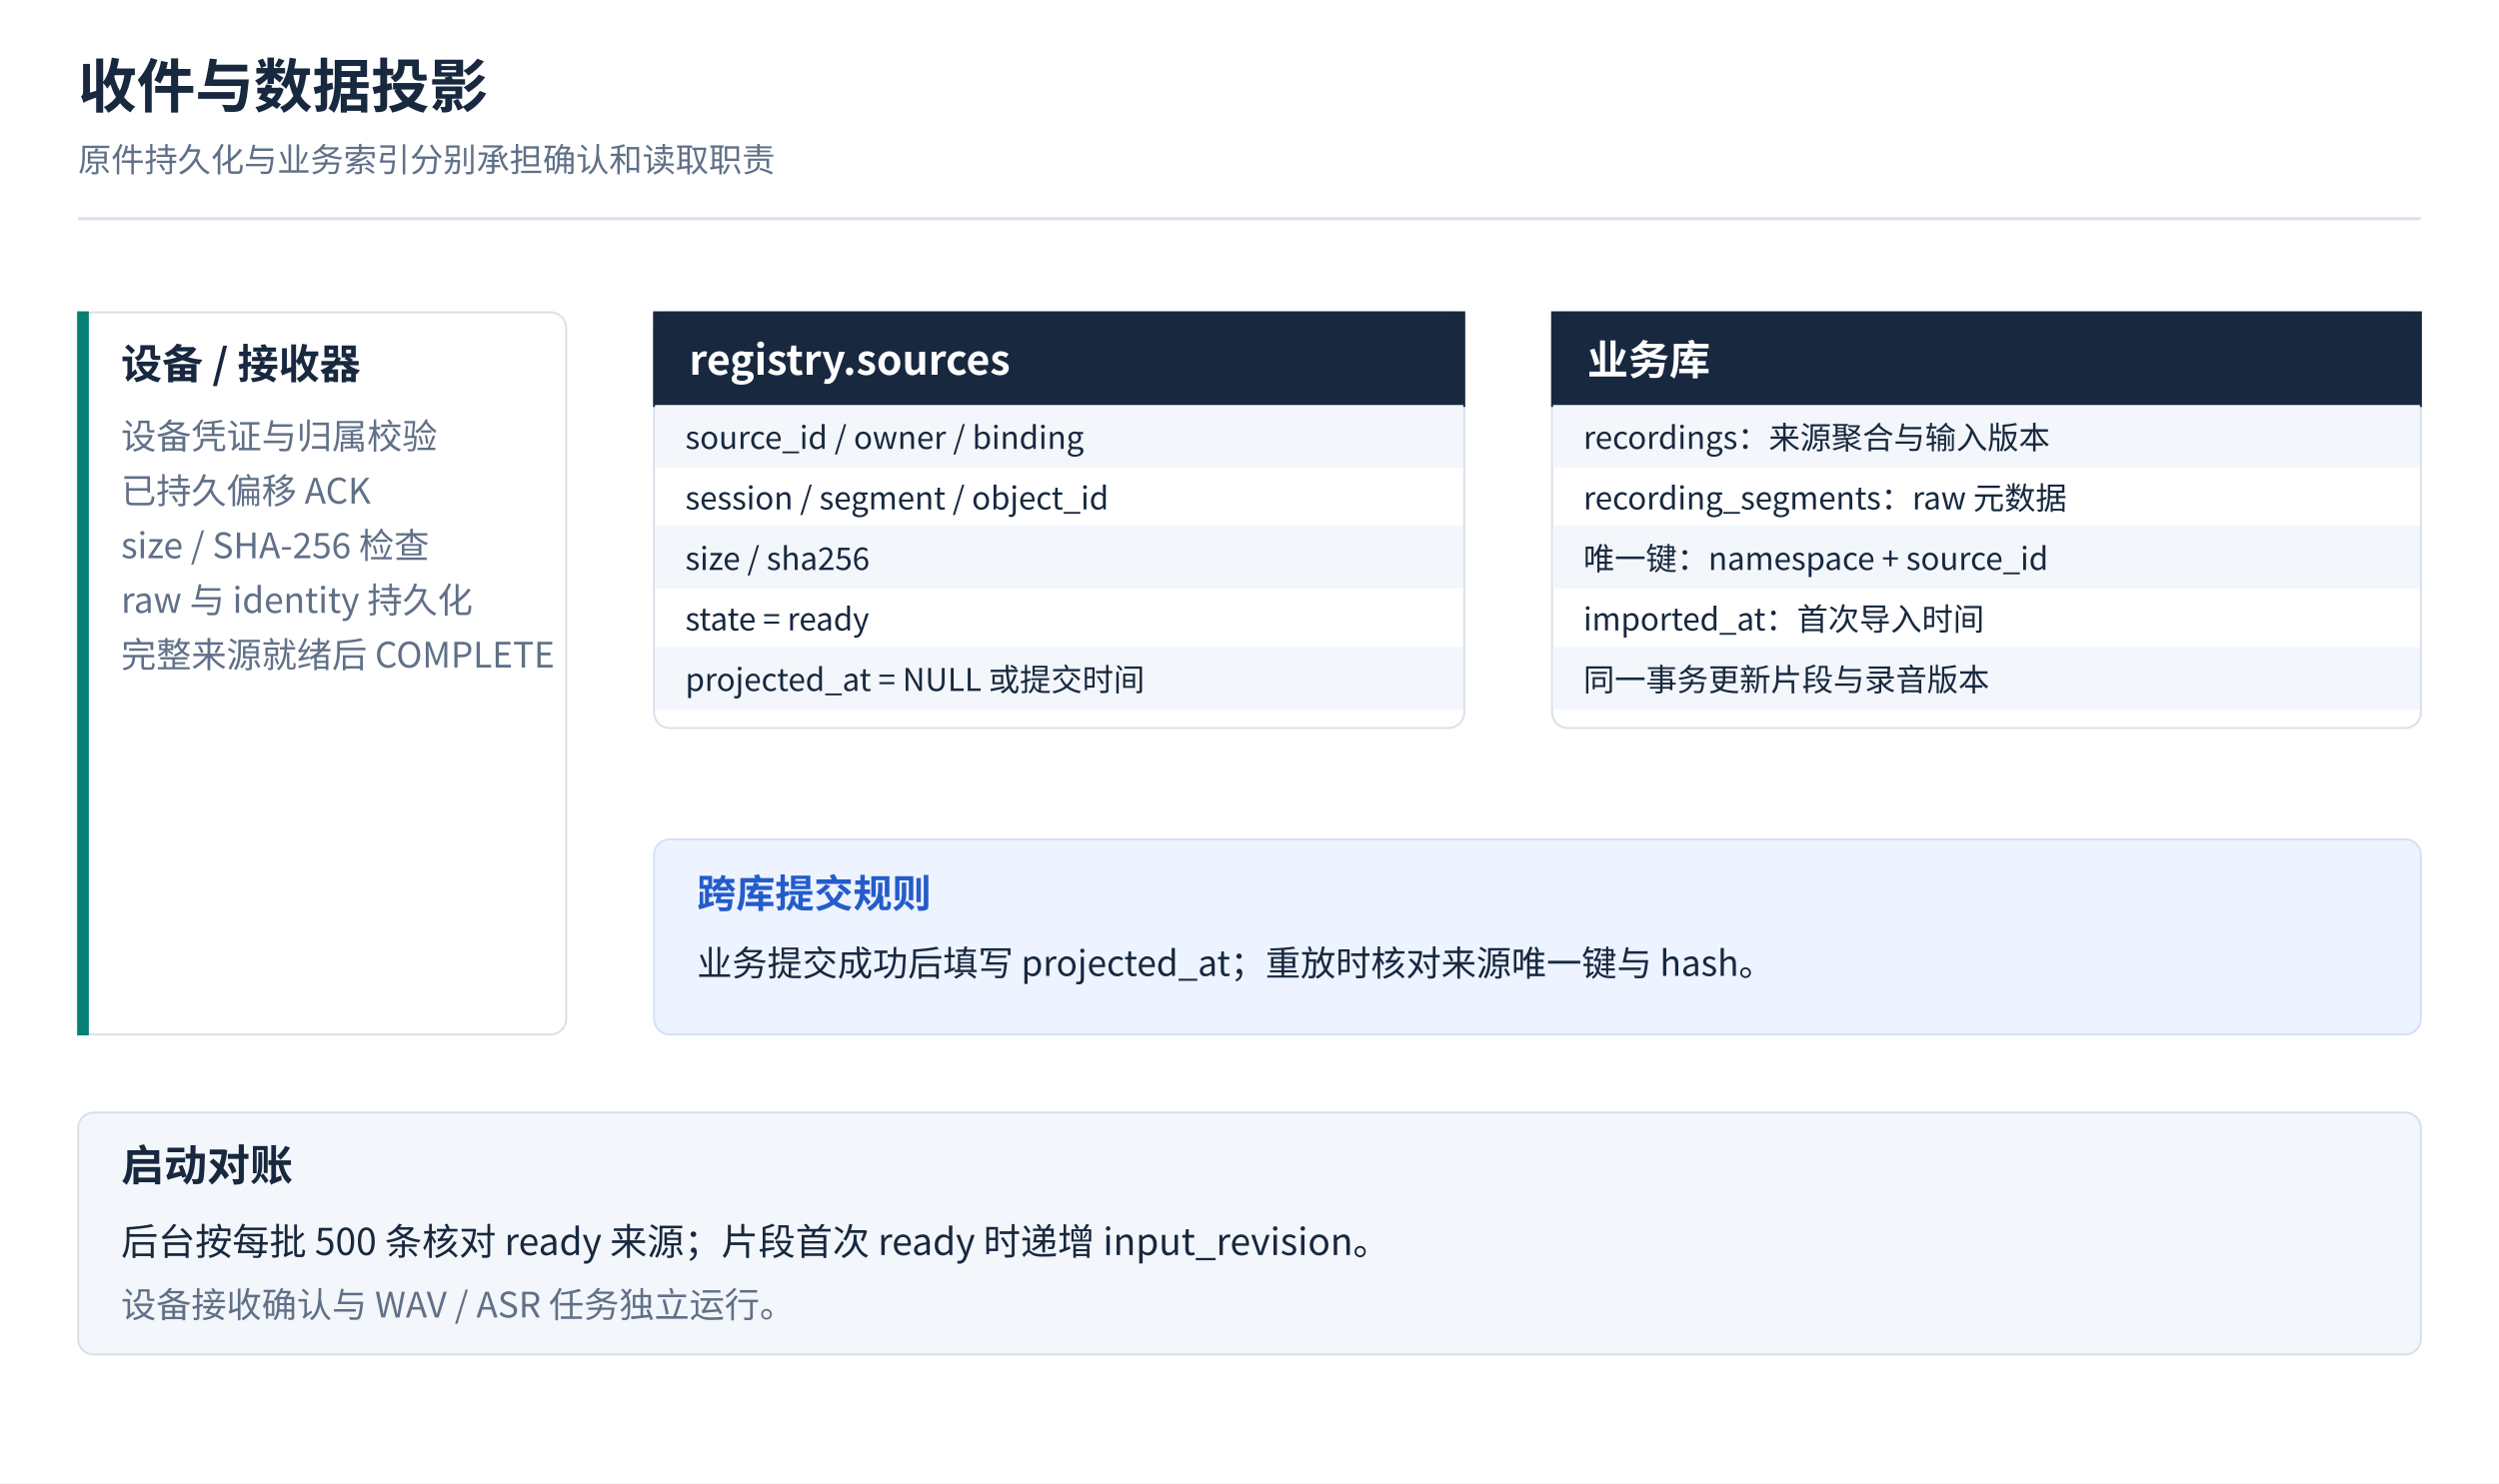
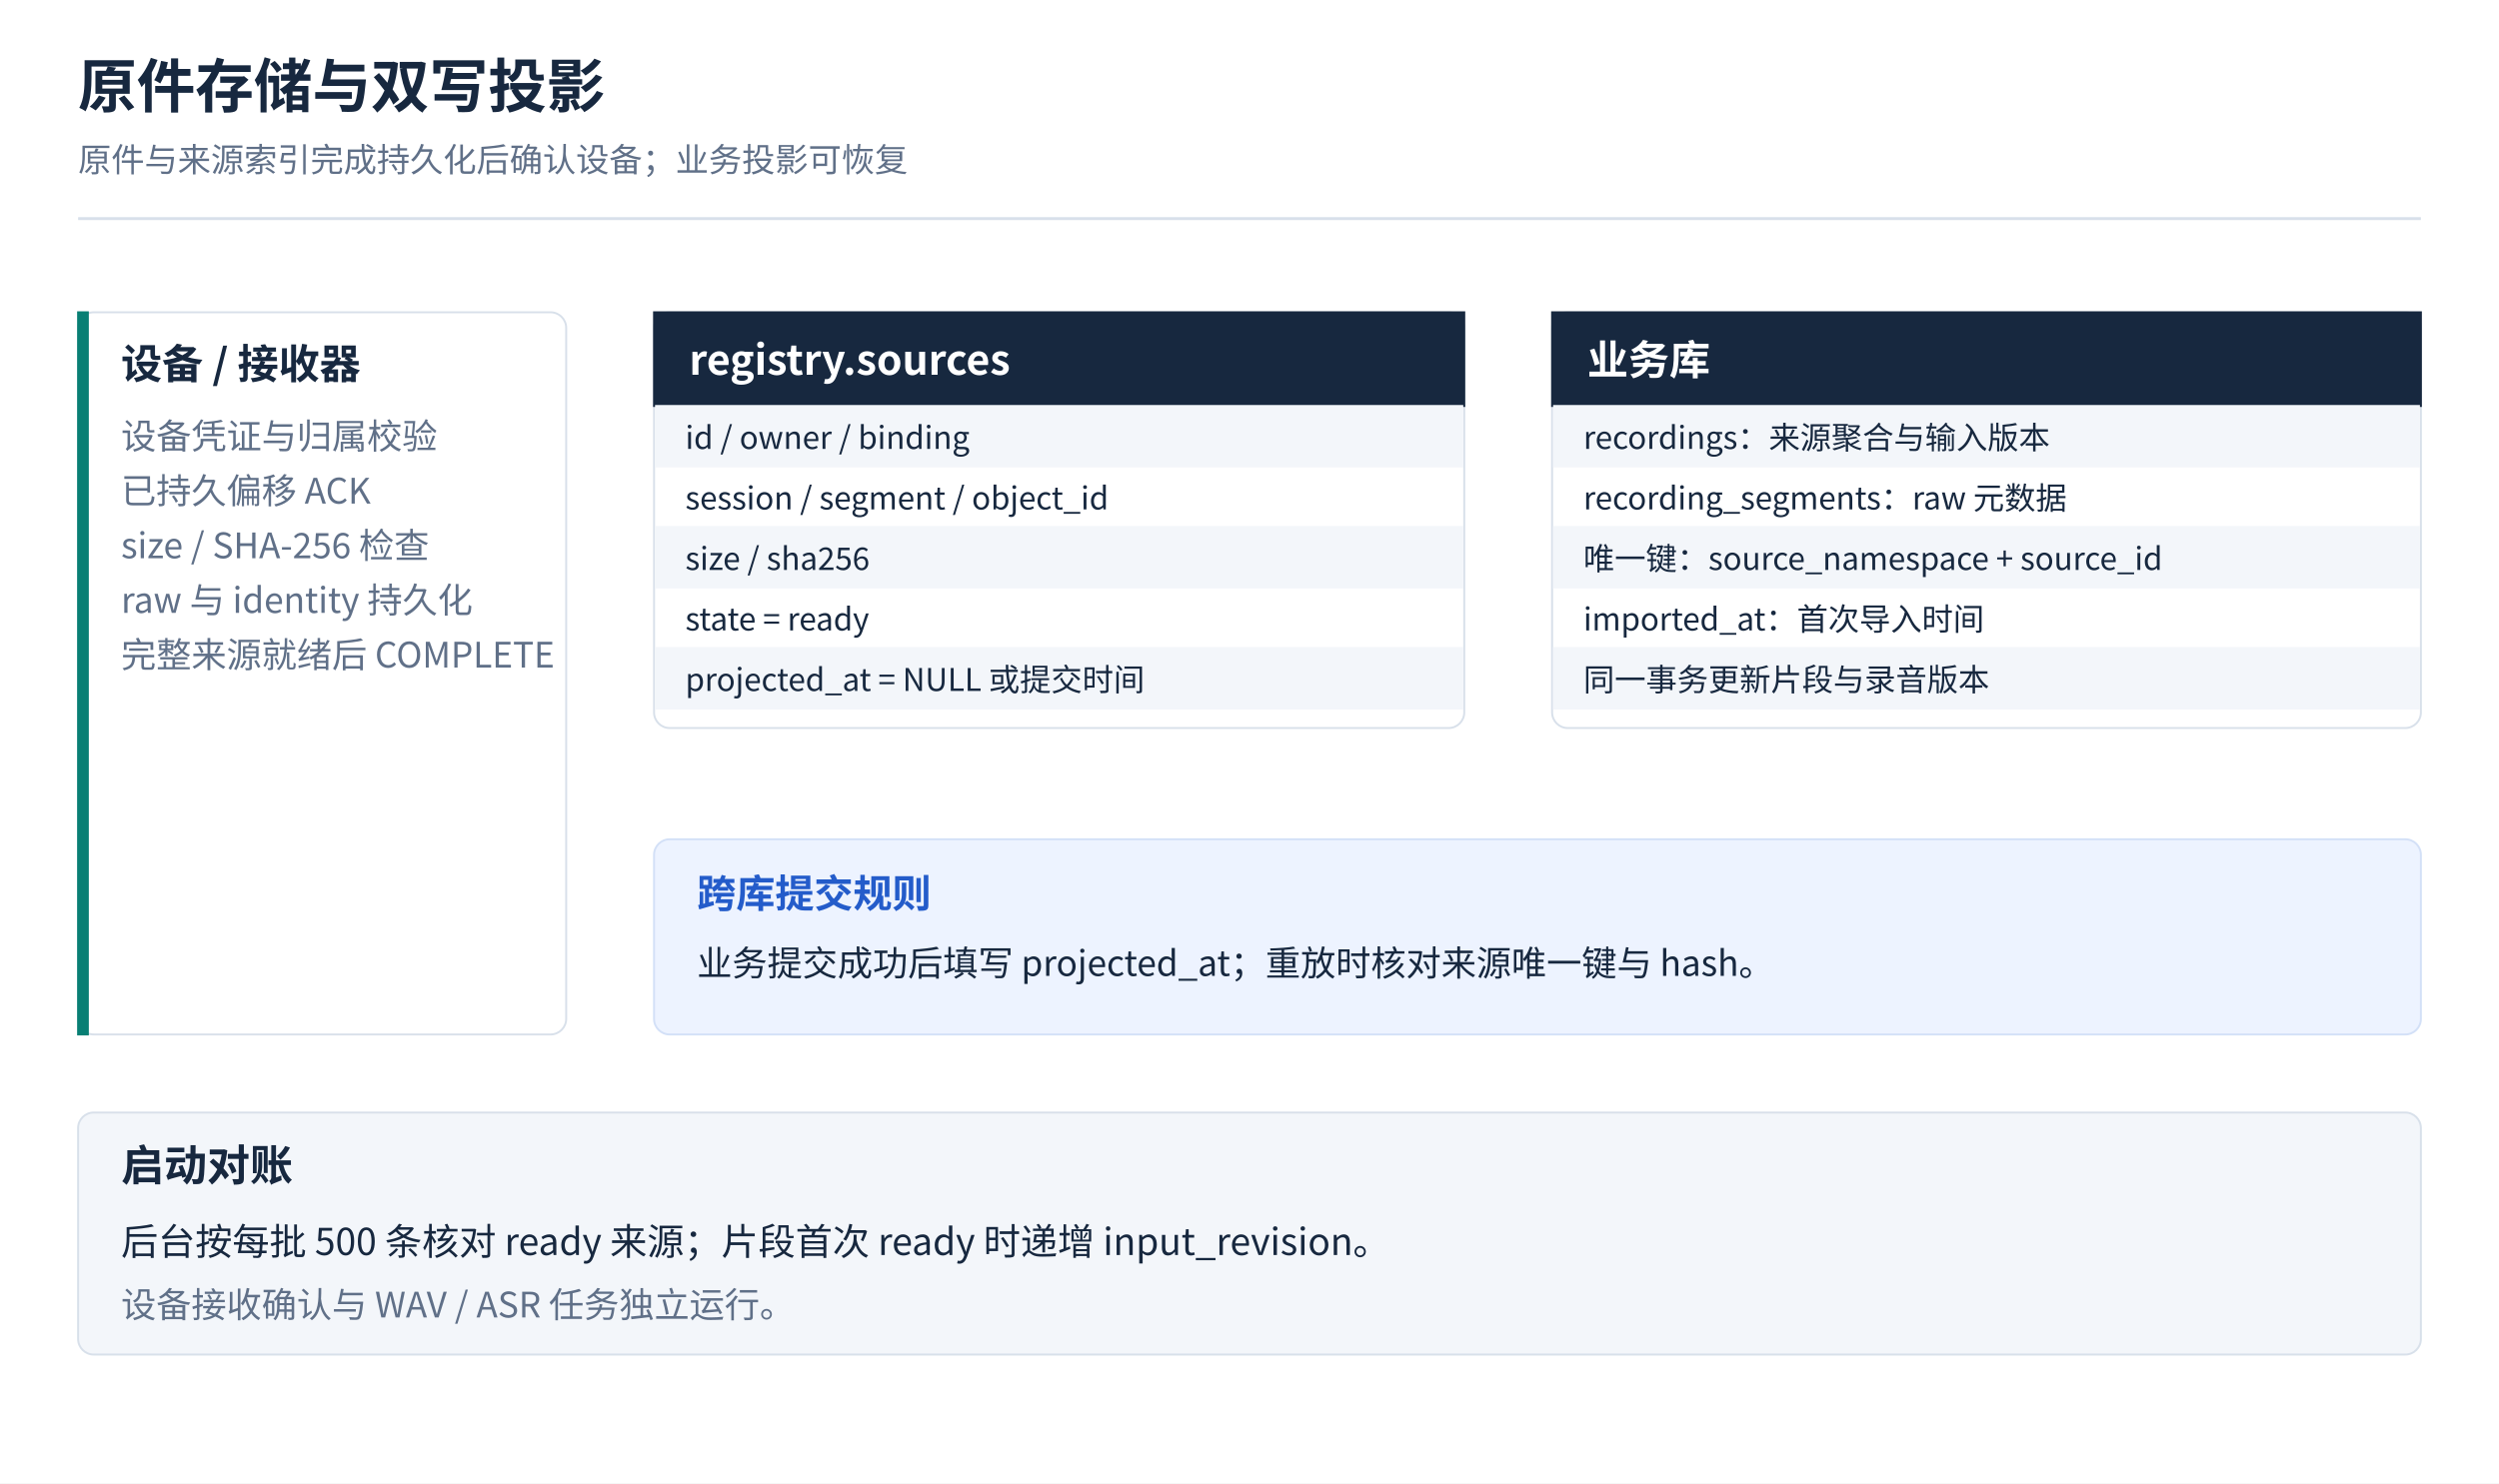
<svg xmlns="http://www.w3.org/2000/svg" width="1280" height="760" viewBox="0 0 1280 760">
  <rect width="1280" height="100%" fill="white" />
  <g font-family="PingFang SC,Microsoft YaHei,Noto Sans CJK SC,Arial,sans-serif">
-     <text x="40" y="55" font-size="30" font-weight="600" fill="#17283f">收件与数据投影</text>
-     <text x="40" y="88" font-size="17" font-weight="400" fill="#607088">原件持久化与业务索引分别承担确认和读取职责</text>
+     <text x="40" y="55" font-size="30" font-weight="600" fill="#17283f">原件存储与双写投影</text>
+     <text x="40" y="88" font-size="17" font-weight="400" fill="#607088">原件与来源索引完成持久化后确认设备；业务投影可恢复</text>
    <line x1="40" y1="112" x2="1240" y2="112" stroke="#d8e0ea" stroke-width="1.5" />
    <rect x="40" y="160" width="250" height="370" rx="8" fill="white" stroke="#d8e0ea" />
    <rect x="40" y="160" width="5" height="370" rx="0" fill="#087f74" stroke="#087f74" />
    <text x="62" y="194" font-size="21" font-weight="600" fill="#17283f">设备 / 接收器</text>
    <text x="62" y="230" font-size="18" font-weight="400" fill="#607088">设备凭证与归属校验</text>
    <text x="62" y="258" font-size="18" font-weight="400" fill="#607088">已持久偏移 ACK</text>
    <text x="62" y="286" font-size="18" font-weight="400" fill="#607088">size / SHA-256 检查</text>
    <text x="62" y="314" font-size="18" font-weight="400" fill="#607088">raw 与 identity 持久化</text>
    <text x="62" y="342" font-size="18" font-weight="400" fill="#607088">完整来源就绪后 COMPLETE</text>
    <rect x="335" y="160" width="415" height="213" rx="8" fill="white" stroke="#d8e0ea" />
    <rect x="335" y="160" width="415" height="48" rx="0" fill="#17283f" stroke="#17283f" />
    <text x="353" y="192" font-size="21" font-weight="600" fill="white">registry.sources</text>
    <rect x="336" y="208" width="413" height="31" rx="0" fill="#f3f6fa" stroke="#f3f6fa" />
-     <text x="351" y="230" font-size="16" font-weight="400" fill="#17283f">source_id / owner / binding</text>
+     <text x="351" y="230" font-size="16" font-weight="400" fill="#17283f">id / owner / binding</text>
    <text x="351" y="261" font-size="16" font-weight="400" fill="#17283f">session / segment / object_id</text>
    <rect x="336" y="270" width="413" height="31" rx="0" fill="#f3f6fa" stroke="#f3f6fa" />
    <text x="351" y="292" font-size="16" font-weight="400" fill="#17283f">size / sha256</text>
    <text x="351" y="323" font-size="16" font-weight="400" fill="#17283f">state = ready</text>
    <rect x="336" y="332" width="413" height="31" rx="0" fill="#f3f6fa" stroke="#f3f6fa" />
    <text x="351" y="354" font-size="16" font-weight="400" fill="#17283f">projected_at = NULL 或提交时间</text>
    <rect x="795" y="160" width="445" height="213" rx="8" fill="white" stroke="#d8e0ea" />
    <rect x="795" y="160" width="445" height="48" rx="0" fill="#17283f" stroke="#17283f" />
    <text x="813" y="192" font-size="21" font-weight="600" fill="white">业务库</text>
    <rect x="796" y="208" width="443" height="31" rx="0" fill="#f3f6fa" stroke="#f3f6fa" />
    <text x="811" y="230" font-size="16" font-weight="400" fill="#17283f">recordings：来源聚合与输入版本</text>
    <text x="811" y="261" font-size="16" font-weight="400" fill="#17283f">recording_segments：raw 元数据</text>
    <rect x="796" y="270" width="443" height="31" rx="0" fill="#f3f6fa" stroke="#f3f6fa" />
-     <text x="811" y="292" font-size="16" font-weight="400" fill="#17283f">唯一键：namespace + source_id</text>
+     <text x="811" y="292" font-size="16" font-weight="400" fill="#17283f">唯一键：source_namespace + source_id</text>
    <text x="811" y="323" font-size="16" font-weight="400" fill="#17283f">imported_at：首次导入时间</text>
    <rect x="796" y="332" width="443" height="31" rx="0" fill="#f3f6fa" stroke="#f3f6fa" />
    <text x="811" y="354" font-size="16" font-weight="400" fill="#17283f">同一事务更新片段与录音版本</text>
    <rect x="335" y="430" width="905" height="100" rx="8" fill="#edf3ff" stroke="#d3e0f7" />
    <text x="357" y="465" font-size="20" font-weight="600" fill="#245cca">跨库提交规则</text>
    <text x="357" y="500" font-size="18" font-weight="400" fill="#17283f">业务提交成功后填写 projected_at；重放时核对来源唯一键与 hash。</text>
    <rect x="40" y="570" width="1200" height="124" rx="8" fill="#f3f6fa" stroke="#d8e0ea" />
    <text x="62" y="605" font-size="22" font-weight="600" fill="#17283f">启动对账</text>
    <text x="62" y="643" font-size="19" font-weight="400" fill="#17283f">后台按每批 500 条核对 ready 来源；片段首次 ready 时递增 input_revision。</text>
    <text x="62" y="675" font-size="18" font-weight="400" fill="#607088">设备接收确认与 WAV / ASR 任务独立运行。</text>
  </g>
</svg>
